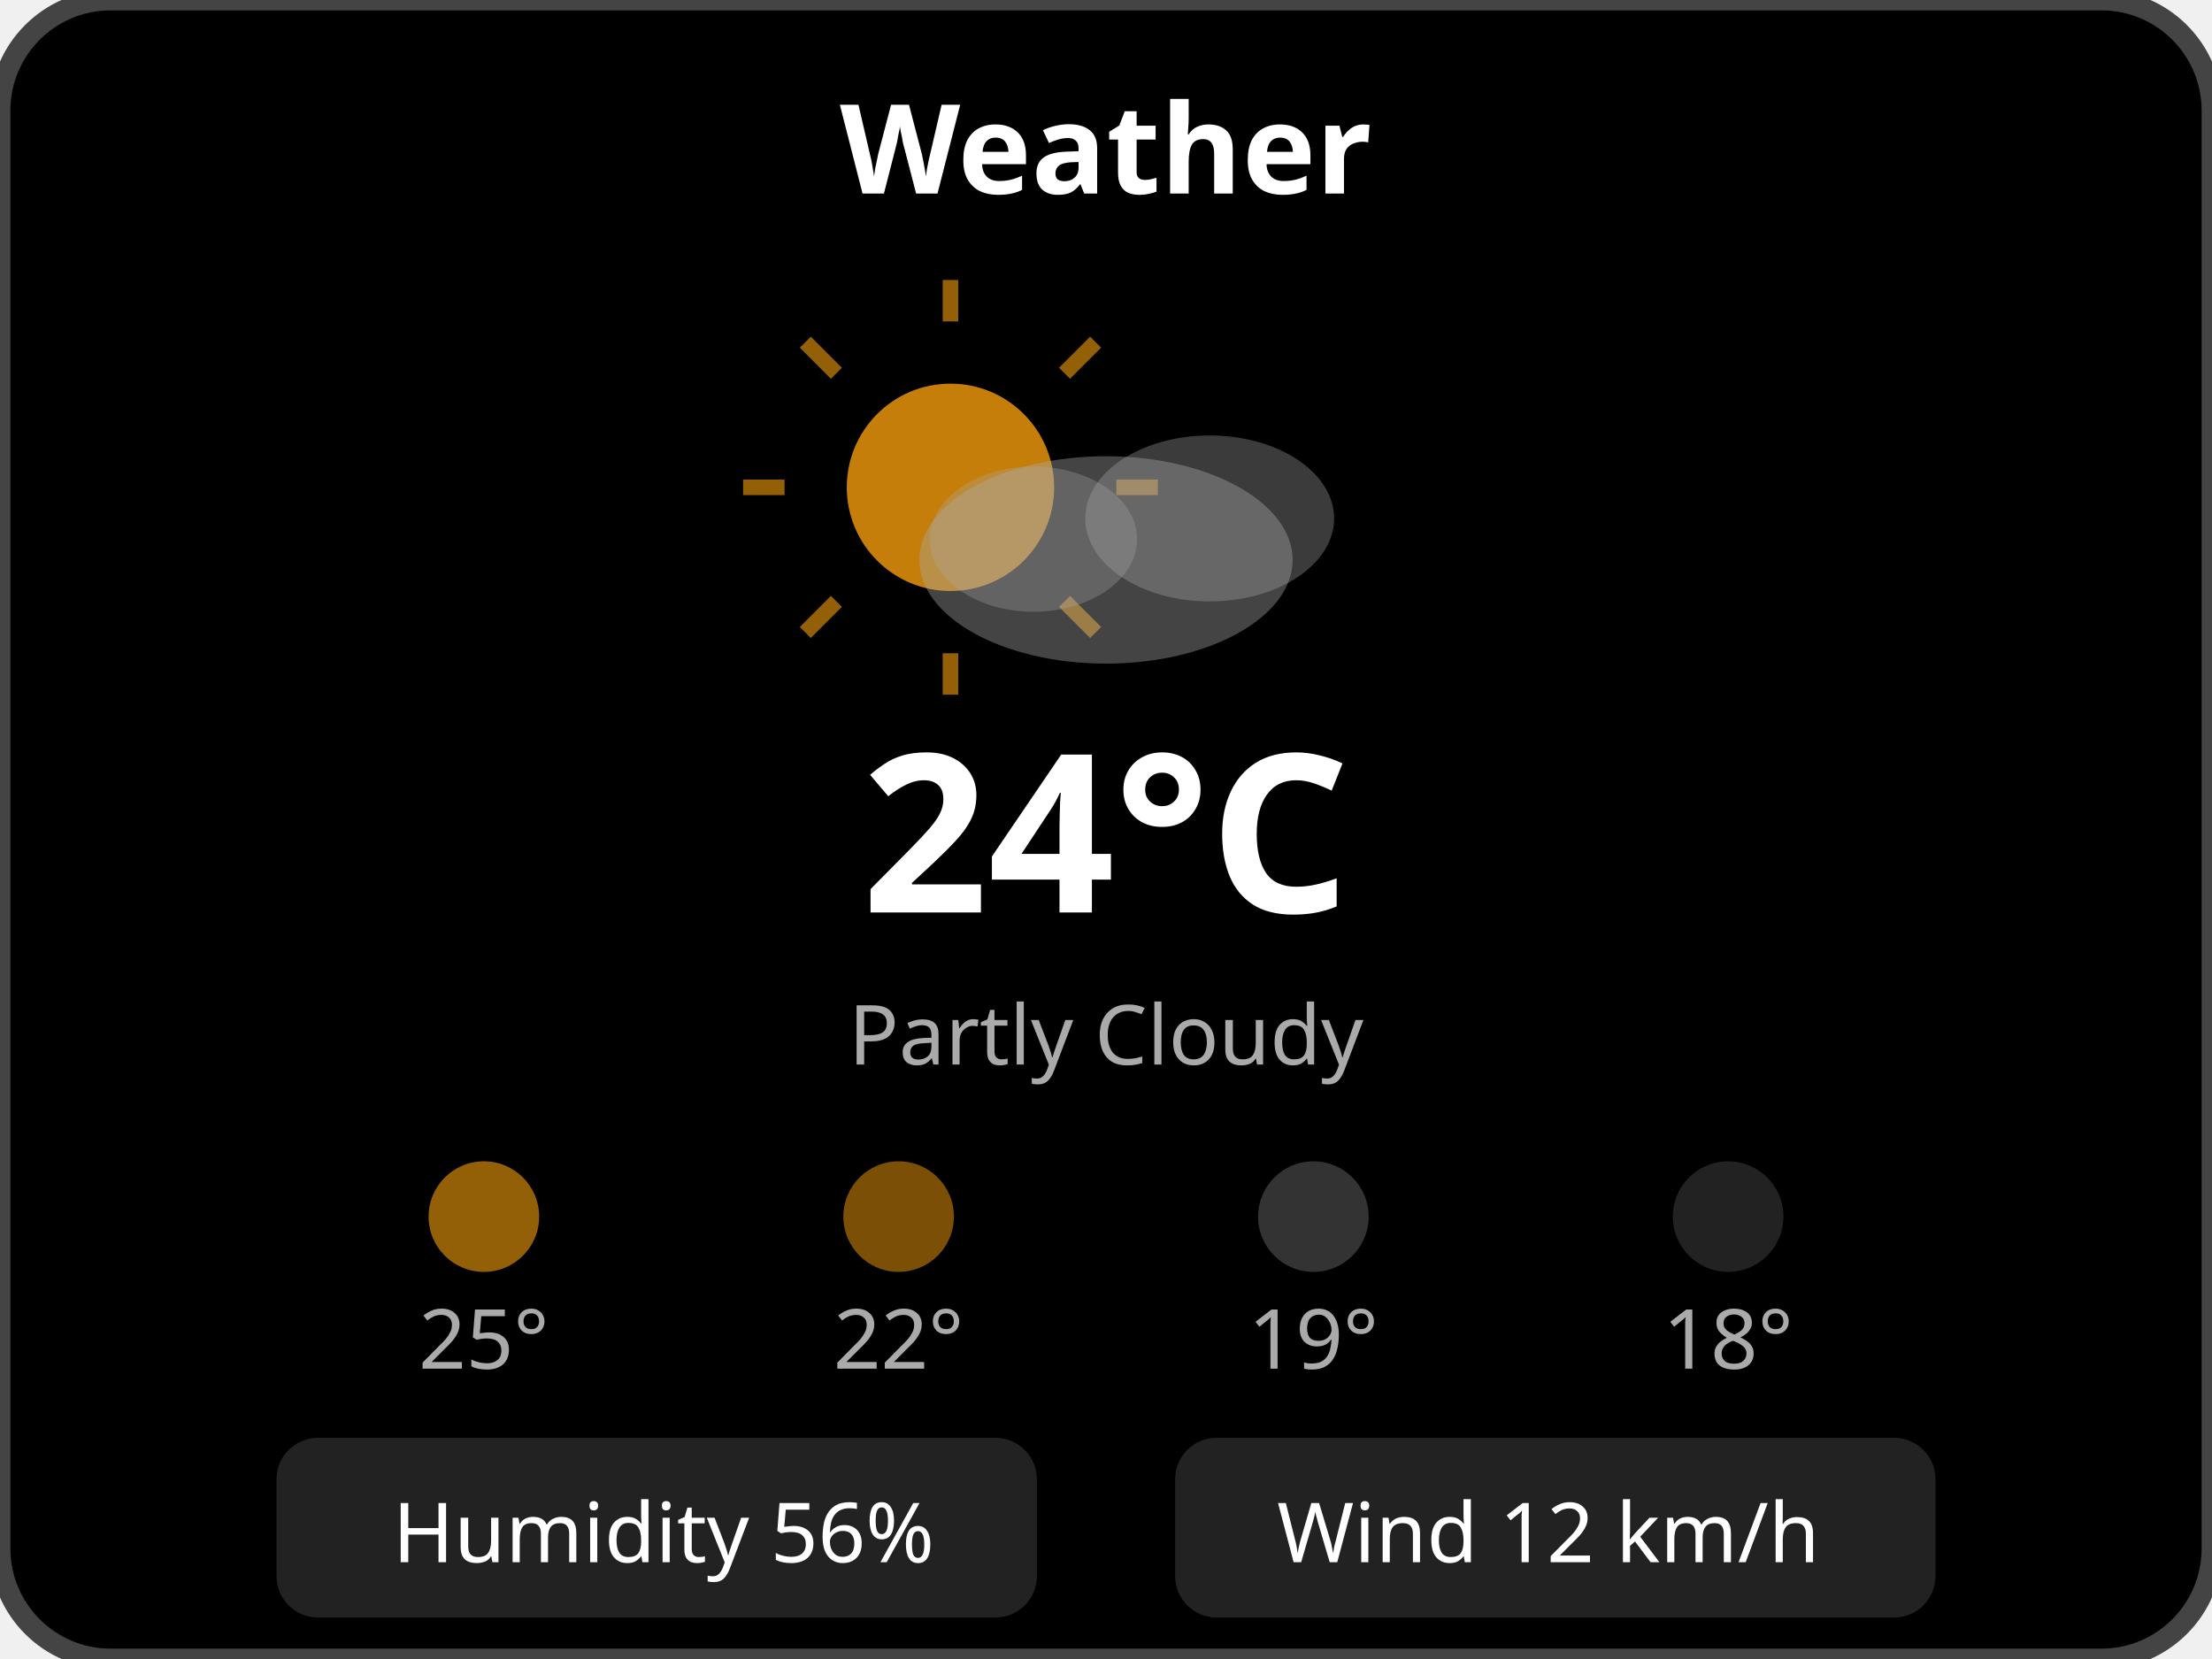
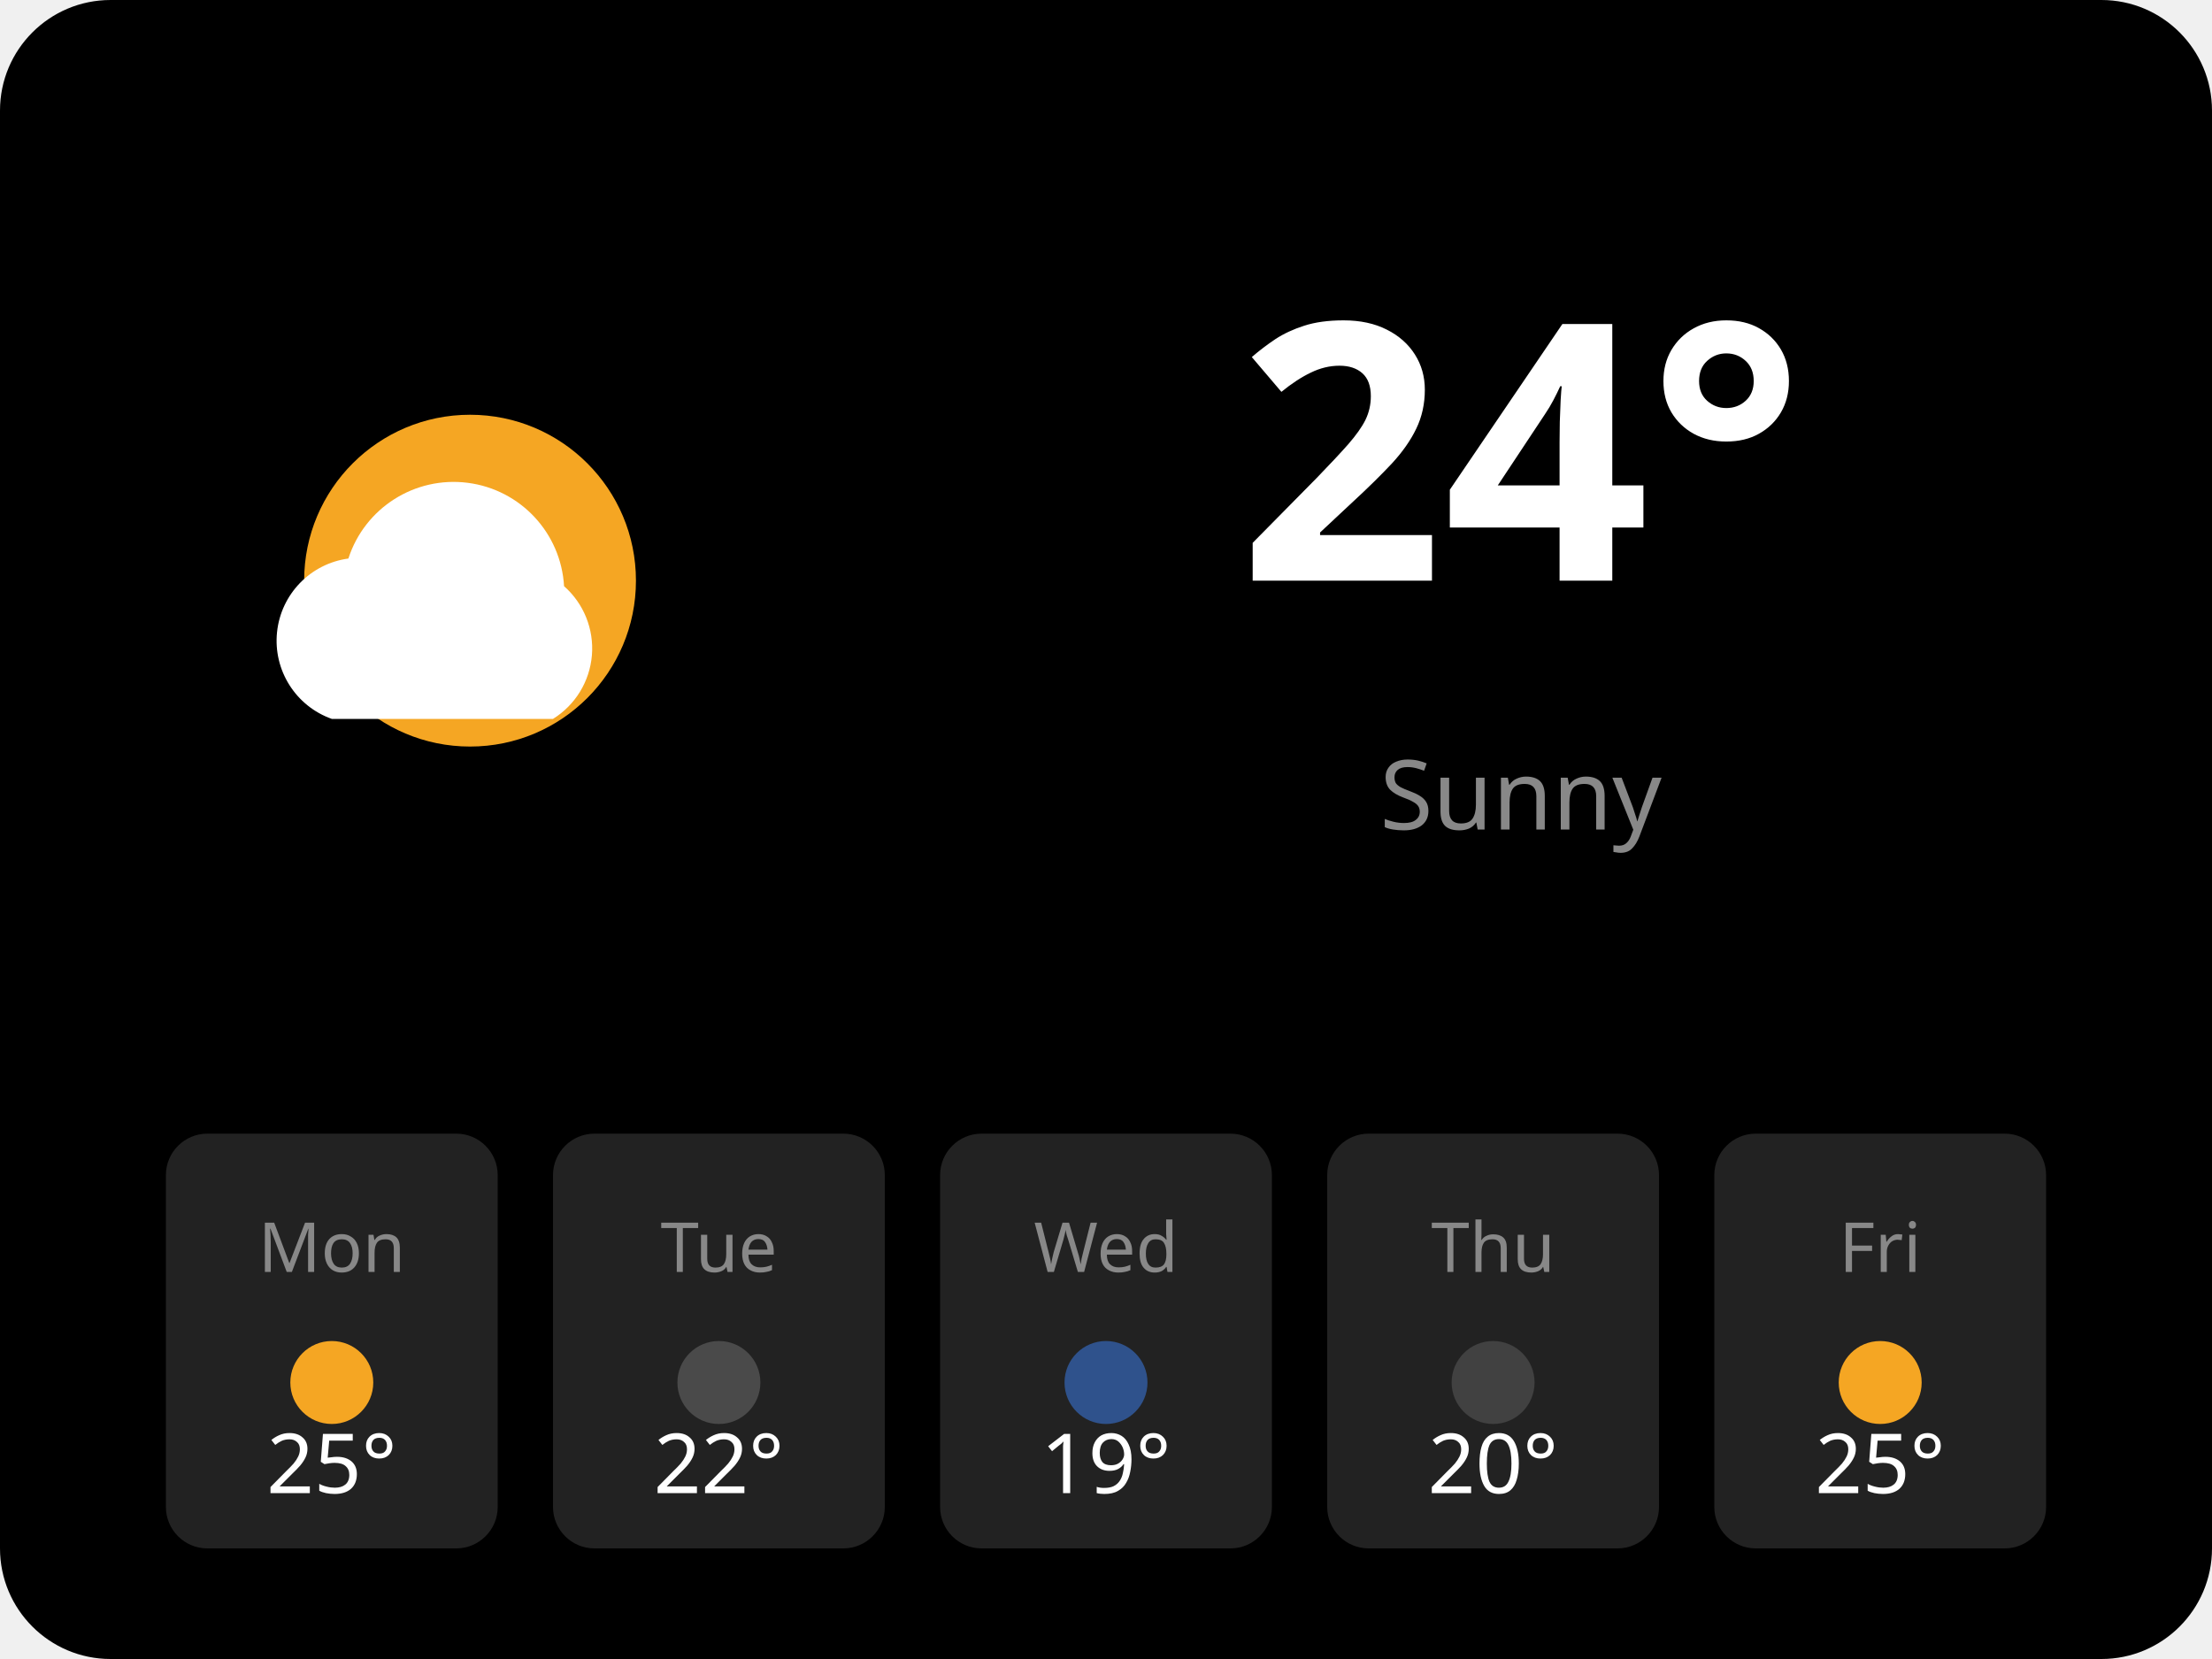
<svg xmlns="http://www.w3.org/2000/svg" viewBox="0 0 160 120" width="160" height="120">
-   <rect x="0" y="0" width="160" height="120" rx="8" ry="8" fill="#000" stroke="#444" stroke-width="1.5" />
-   <text x="80" y="14" text-anchor="middle" fill="#fff" font-family="sans-serif" font-size="9" font-weight="bold">Weather</text>
-   <g transform="translate(20,-6) scale(0.75)">
-     <circle cx="65" cy="55" r="10" fill="#f59e0b" opacity="0.8" />
-     <line x1="65" y1="39" x2="65" y2="35" stroke="#f59e0b" stroke-width="1.5" opacity="0.6" />
-     <line x1="65" y1="71" x2="65" y2="75" stroke="#f59e0b" stroke-width="1.5" opacity="0.6" />
-     <line x1="49" y1="55" x2="45" y2="55" stroke="#f59e0b" stroke-width="1.5" opacity="0.6" />
-     <line x1="81" y1="55" x2="85" y2="55" stroke="#f59e0b" stroke-width="1.5" opacity="0.6" />
-     <line x1="54" y1="44" x2="51" y2="41" stroke="#f59e0b" stroke-width="1.5" opacity="0.6" />
-     <line x1="76" y1="66" x2="79" y2="69" stroke="#f59e0b" stroke-width="1.5" opacity="0.6" />
-     <line x1="54" y1="66" x2="51" y2="69" stroke="#f59e0b" stroke-width="1.5" opacity="0.6" />
-     <line x1="76" y1="44" x2="79" y2="41" stroke="#f59e0b" stroke-width="1.5" opacity="0.6" />
-     <ellipse cx="80" cy="62" rx="18" ry="10" fill="#aaa" opacity="0.4" />
-     <ellipse cx="90" cy="58" rx="12" ry="8" fill="#aaa" opacity="0.35" />
-     <ellipse cx="73" cy="60" rx="10" ry="7" fill="#aaa" opacity="0.3" />
-   </g>
-   <text x="80" y="66" text-anchor="middle" fill="#fff" font-family="sans-serif" font-size="16" font-weight="bold">24°C</text>
-   <text x="80" y="77" text-anchor="middle" fill="#aaa" font-family="sans-serif" font-size="6">Partly Cloudy</text>
-   <g transform="translate(80,88)">
-     <circle cx="-45" cy="0" r="4" fill="#f59e0b" opacity="0.6" />
-     <circle cx="-15" cy="0" r="4" fill="#f59e0b" opacity="0.5" />
-     <circle cx="15" cy="0" r="4" fill="#aaa" opacity="0.3" />
-     <circle cx="45" cy="0" r="4" fill="#aaa" opacity="0.2" />
-     <text x="-45" y="11" text-anchor="middle" fill="#aaa" font-family="sans-serif" font-size="6">25°</text>
-     <text x="-15" y="11" text-anchor="middle" fill="#aaa" font-family="sans-serif" font-size="6">22°</text>
-     <text x="15" y="11" text-anchor="middle" fill="#aaa" font-family="sans-serif" font-size="6">19°</text>
-     <text x="45" y="11" text-anchor="middle" fill="#aaa" font-family="sans-serif" font-size="6">18°</text>
-   </g>
-   <g transform="translate(80,104)">
-     <rect x="-60" y="0" width="55" height="13" rx="3" fill="#222" />
-     <text x="-32" y="9" text-anchor="middle" fill="#fff" font-family="sans-serif" font-size="6">Humidity 56%</text>
-     <rect x="5" y="0" width="55" height="13" rx="3" fill="#222" />
-     <text x="32" y="9" text-anchor="middle" fill="#fff" font-family="sans-serif" font-size="6">Wind 12 km/h</text>
-   </g>
+   <rect x="0" y="0" width="160" height="120" rx="8" ry="8" fill="#000" />
+   <circle cx="34" cy="42" r="12" fill="#f5a623" />
+   <path d="M24 52 a6 6 0 0 1 1.2 -11.6 a8 8 0 0 1 15.6 2 a6 6 0 0 1 -0.8 9.6 Z" fill="#fff" />
+   <text x="110" y="42" text-anchor="middle" fill="#fff" font-family="sans-serif" font-size="26" font-weight="bold">24°</text>
+   <text x="110" y="60" text-anchor="middle" fill="#888" font-family="sans-serif" font-size="7">Sunny</text>
+   <rect x="12" y="82" width="24" height="30" rx="3" fill="#222" />
+   <rect x="40" y="82" width="24" height="30" rx="3" fill="#222" />
+   <rect x="68" y="82" width="24" height="30" rx="3" fill="#222" />
+   <rect x="96" y="82" width="24" height="30" rx="3" fill="#222" />
+   <rect x="124" y="82" width="24" height="30" rx="3" fill="#222" />
+   <text x="24" y="92" text-anchor="middle" fill="#888" font-family="sans-serif" font-size="5">Mon</text>
+   <text x="52" y="92" text-anchor="middle" fill="#888" font-family="sans-serif" font-size="5">Tue</text>
+   <text x="80" y="92" text-anchor="middle" fill="#888" font-family="sans-serif" font-size="5">Wed</text>
+   <text x="108" y="92" text-anchor="middle" fill="#888" font-family="sans-serif" font-size="5">Thu</text>
+   <text x="136" y="92" text-anchor="middle" fill="#888" font-family="sans-serif" font-size="5">Fri</text>
+   <circle cx="24" cy="100" r="3" fill="#f5a623" />
+   <circle cx="52" cy="100" r="3" fill="#888" opacity="0.4" />
+   <circle cx="80" cy="100" r="3" fill="#3b82f6" opacity="0.5" />
+   <circle cx="108" cy="100" r="3" fill="#888" opacity="0.3" />
+   <circle cx="136" cy="100" r="3" fill="#f5a623" />
+   <text x="24" y="108" text-anchor="middle" fill="#fff" font-family="sans-serif" font-size="6">25°</text>
+   <text x="52" y="108" text-anchor="middle" fill="#fff" font-family="sans-serif" font-size="6">22°</text>
+   <text x="80" y="108" text-anchor="middle" fill="#fff" font-family="sans-serif" font-size="6">19°</text>
+   <text x="108" y="108" text-anchor="middle" fill="#fff" font-family="sans-serif" font-size="6">20°</text>
+   <text x="136" y="108" text-anchor="middle" fill="#fff" font-family="sans-serif" font-size="6">25°</text>
</svg>
